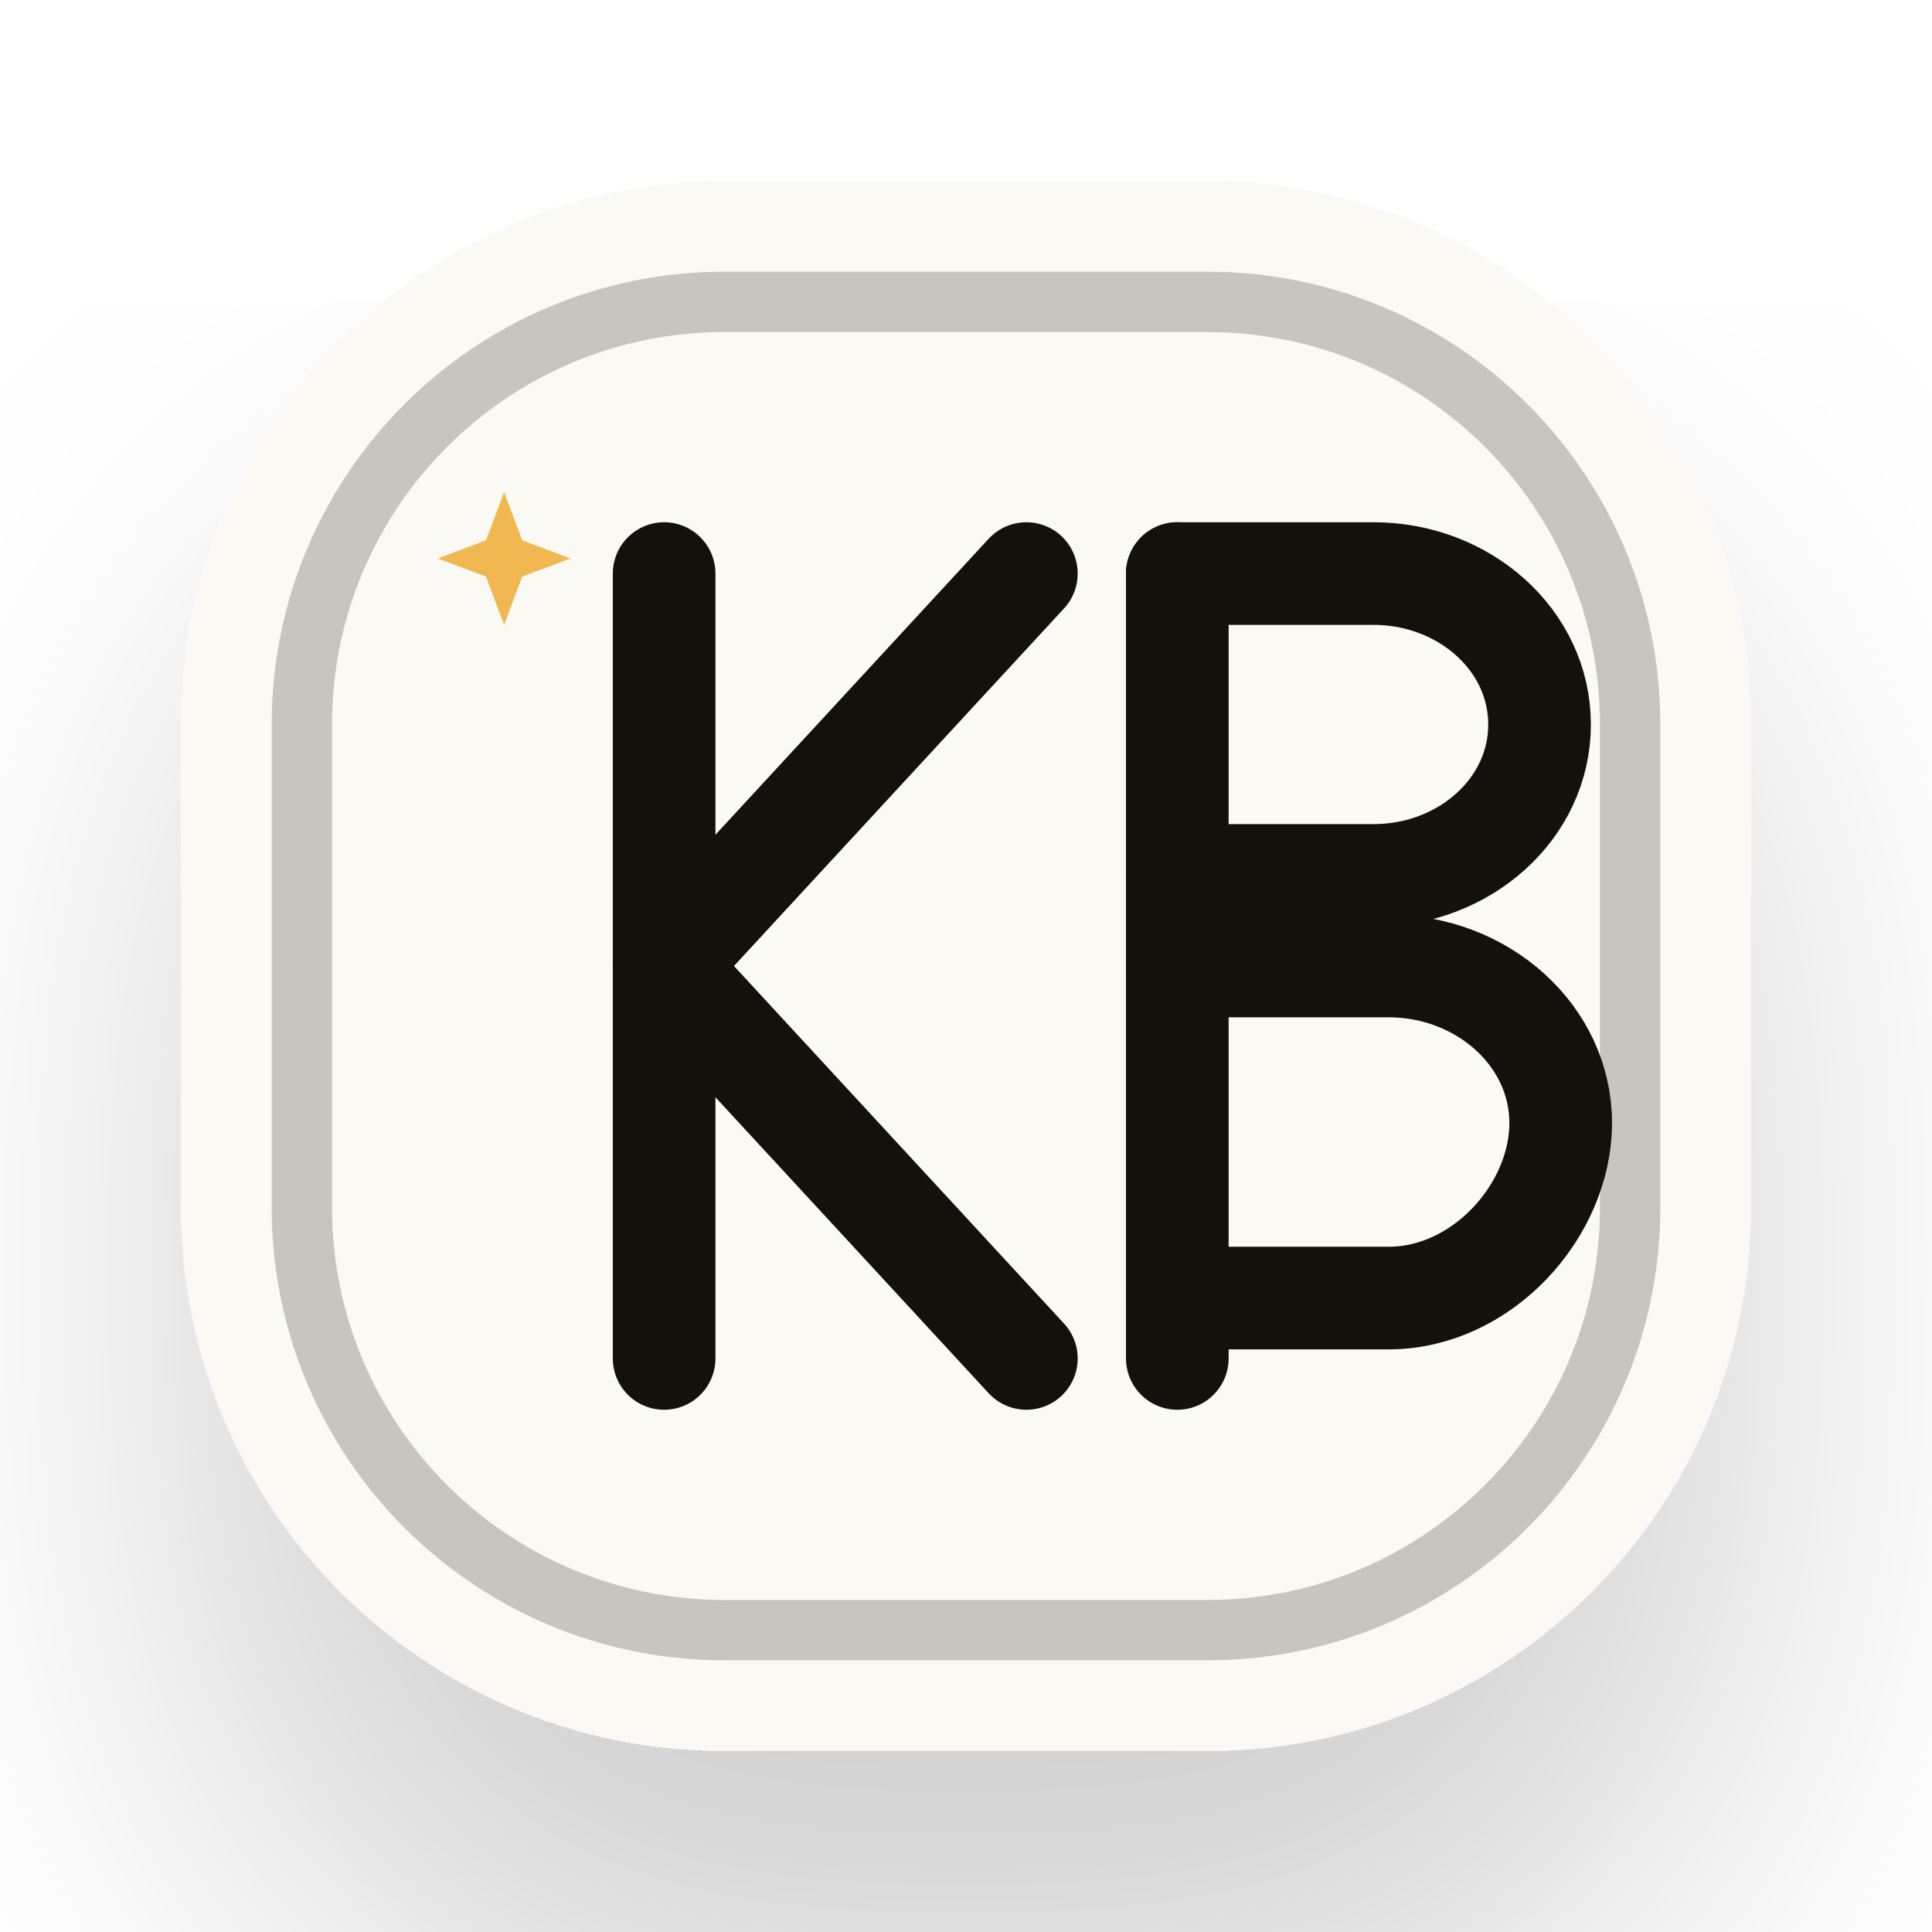
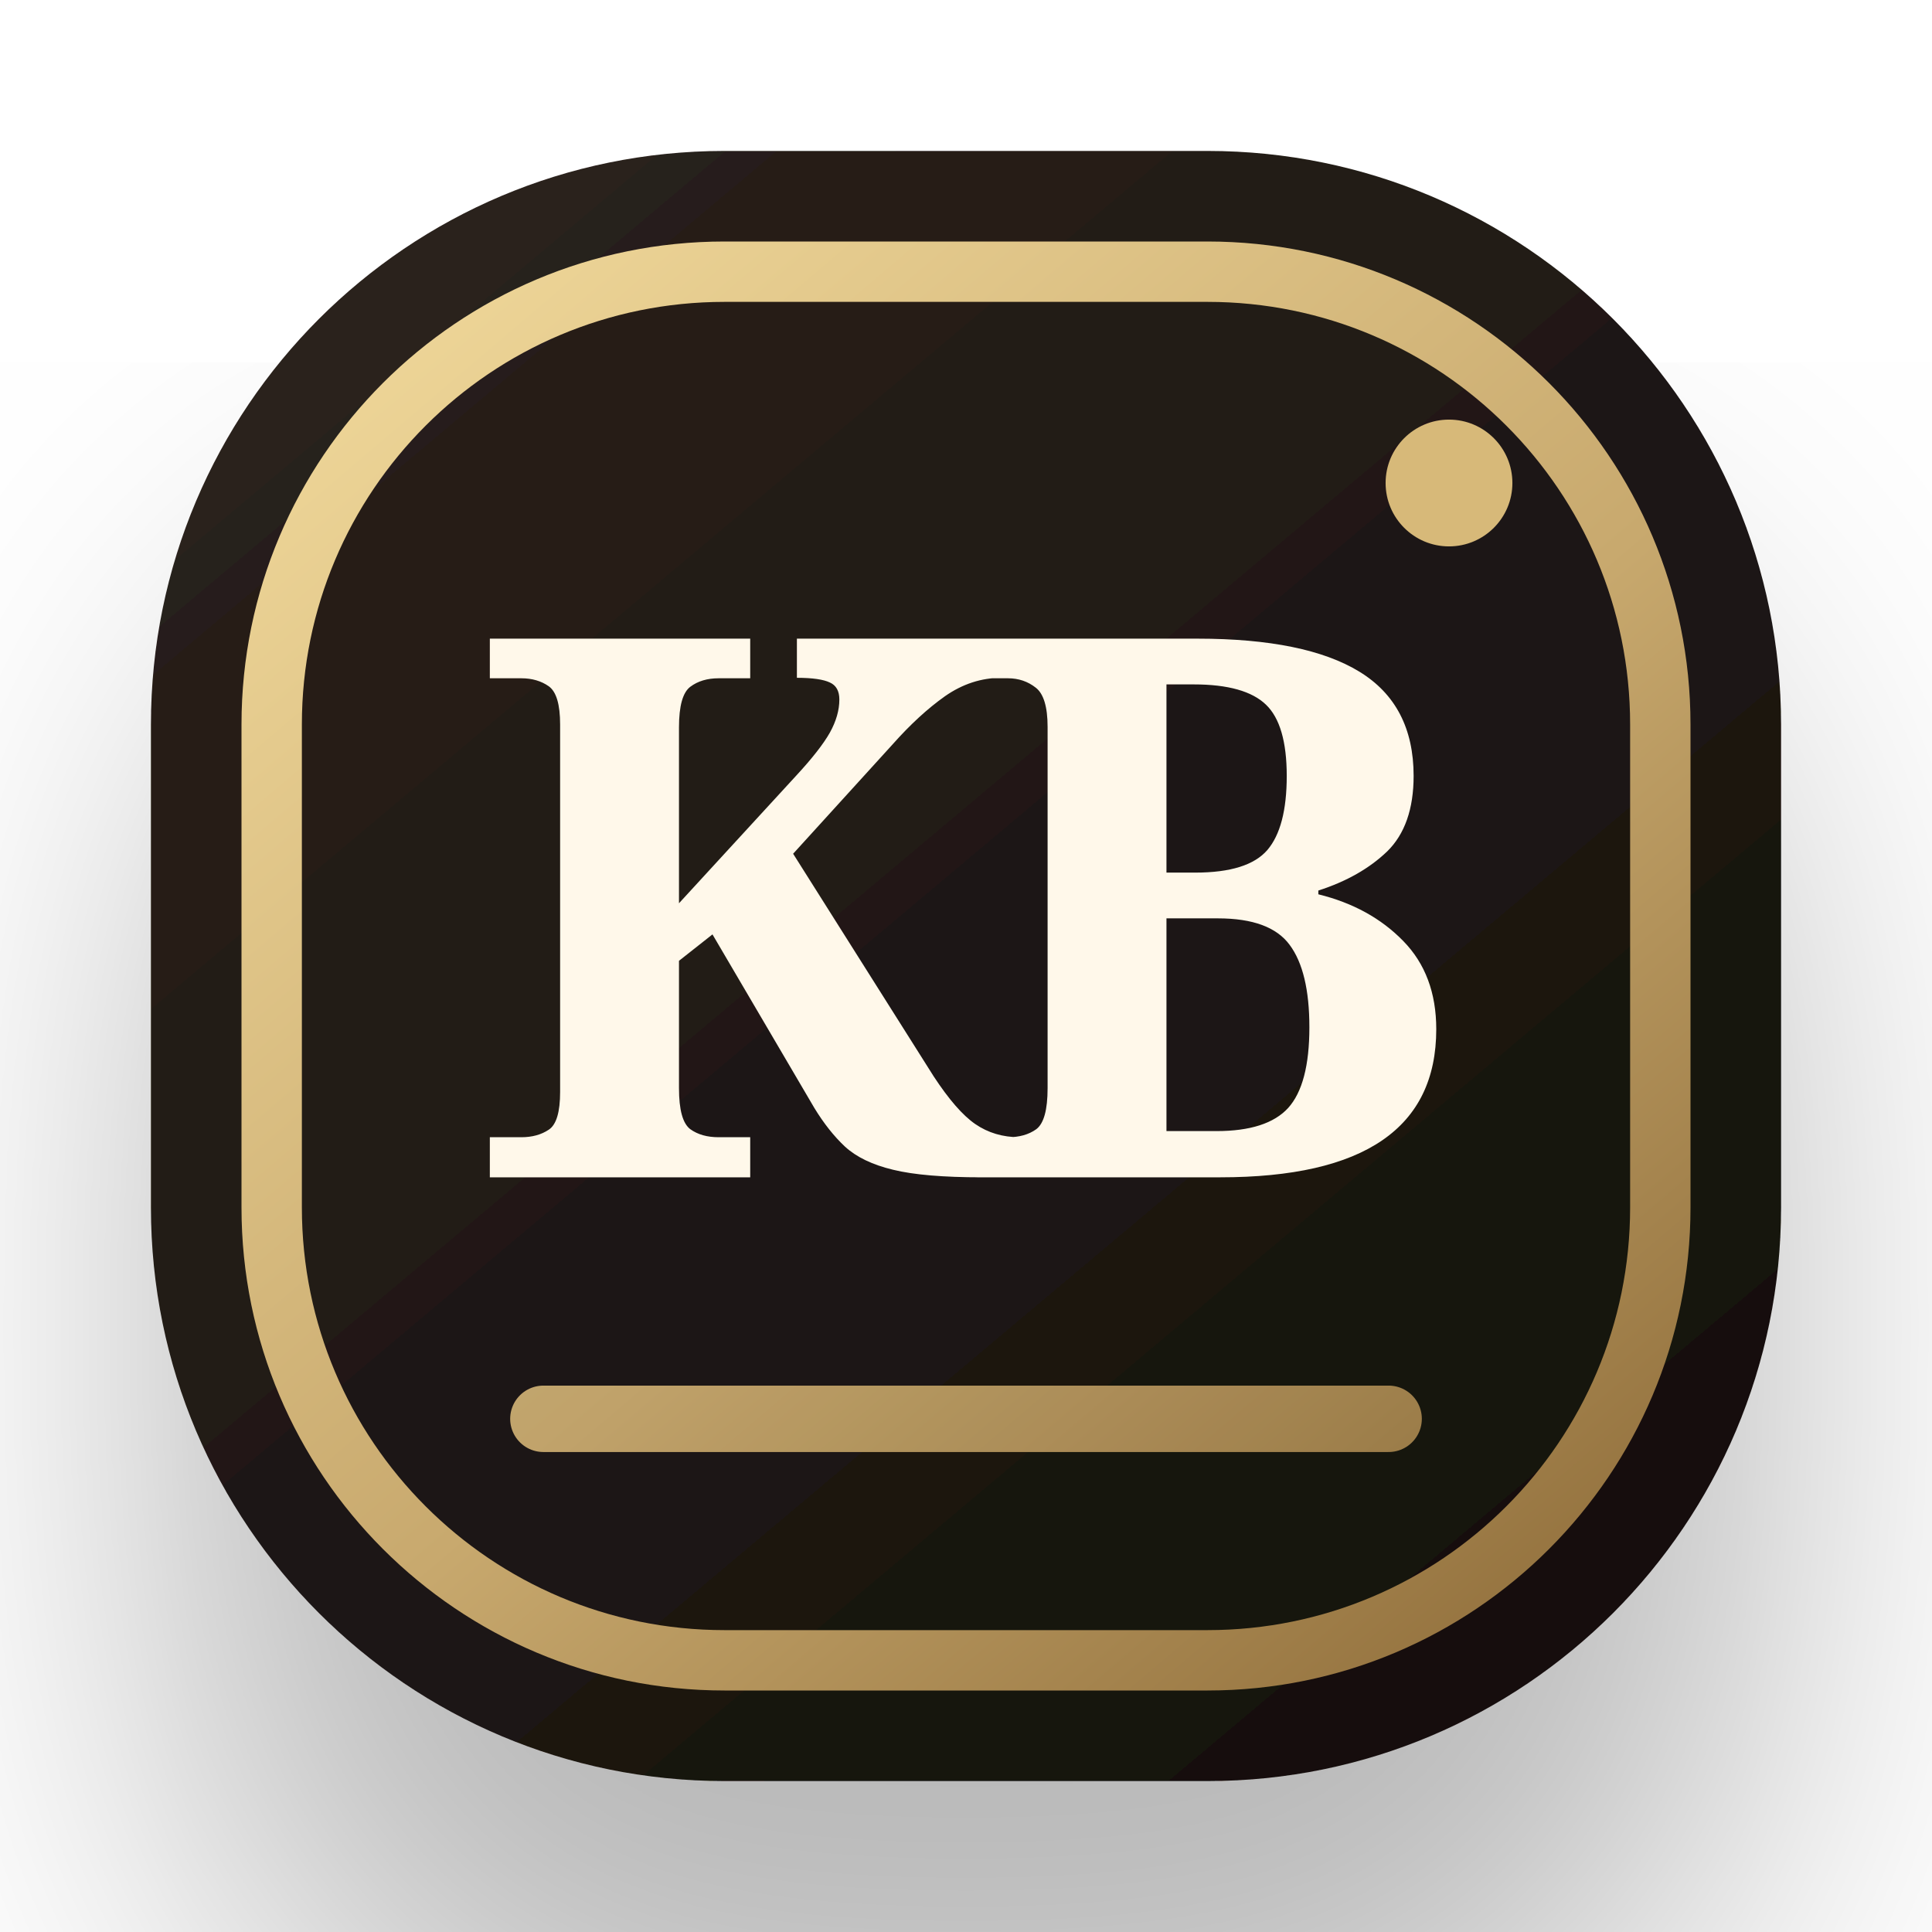
<svg xmlns="http://www.w3.org/2000/svg" viewBox="0 0 64 64" role="img" aria-label="KB MultiServices logo">
  <defs>
-     <filter id="shadow" x="-25%" y="-25%" width="150%" height="150%">
-       <feDropShadow dx="0" dy="10" stdDeviation="10" flood-color="#0b0a07" flood-opacity="0.18" />
+     <linearGradient id="bg" x1="12" y1="8" x2="54" y2="58" gradientUnits="userSpaceOnUse">
+       <stop stop-color="#2a211b" />
+       <stop offset="1" stop-color="#120f0c" />
+     </linearGradient>
+     <linearGradient id="gold" x1="12" y1="9" x2="52" y2="56" gradientUnits="userSpaceOnUse">
+       <stop stop-color="#f0d89a" />
+       <stop offset="0.55" stop-color="#c8a96e" />
+       <stop offset="1" stop-color="#8f6d3a" />
+     </linearGradient>
+     <filter id="shadow" x="-30%" y="-30%" width="160%" height="160%">
+       <feDropShadow dx="0" dy="12" stdDeviation="10" flood-color="#0b0a07" flood-opacity="0.28" />
    </filter>
  </defs>
-   <rect x="6" y="6" width="52" height="52" rx="18" fill="#fbf9f3" filter="url(#shadow)" />
-   <rect x="10" y="10" width="44" height="44" rx="14" fill="none" stroke="#14110c" stroke-opacity="0.22" stroke-width="2" />
-   <path d="M22 19v26" stroke="#14110c" stroke-width="3.4" stroke-linecap="round" />
-   <path d="M22 32l12-13" stroke="#14110c" stroke-width="3.4" stroke-linecap="round" />
-   <path d="M22 32l12 13" stroke="#14110c" stroke-width="3.4" stroke-linecap="round" />
-   <path d="M39 19v26" stroke="#14110c" stroke-width="3.4" stroke-linecap="round" />
-   <path d="M39 19h6.5c3 0 5.5 2.2 5.5 5s-2.5 5-5.5 5H39" fill="none" stroke="#14110c" stroke-width="3.4" stroke-linecap="round" stroke-linejoin="round" />
-   <path d="M39 32h7c3.1 0 5.7 2.3 5.7 5.2S49.1 43 46 43h-7" fill="none" stroke="#14110c" stroke-width="3.4" stroke-linecap="round" stroke-linejoin="round" />
-   <path d="M14.5 18.5l1.6.6.6 1.6.6-1.6 1.6-.6-1.6-.6-.6-1.6-.6 1.6-1.6.6Z" fill="#f1b54a" fill-opacity="0.95" />
+   <rect x="5" y="5" width="54" height="54" rx="19" fill="url(#bg)" filter="url(#shadow)" />
+   <rect x="9" y="9" width="46" height="46" rx="15" fill="none" stroke="url(#gold)" stroke-width="2" />
+   <path d="M18 47h28" stroke="url(#gold)" stroke-width="2.2" stroke-linecap="round" opacity="0.95" />
+   <text x="32" y="39" text-anchor="middle" font-family="Georgia, 'Iowan Old Style', serif" font-size="25" font-weight="700" letter-spacing="-2.2" fill="#fff8ea">KB</text>
+   <circle cx="48" cy="16" r="2.1" fill="#d7b979" />
</svg>
